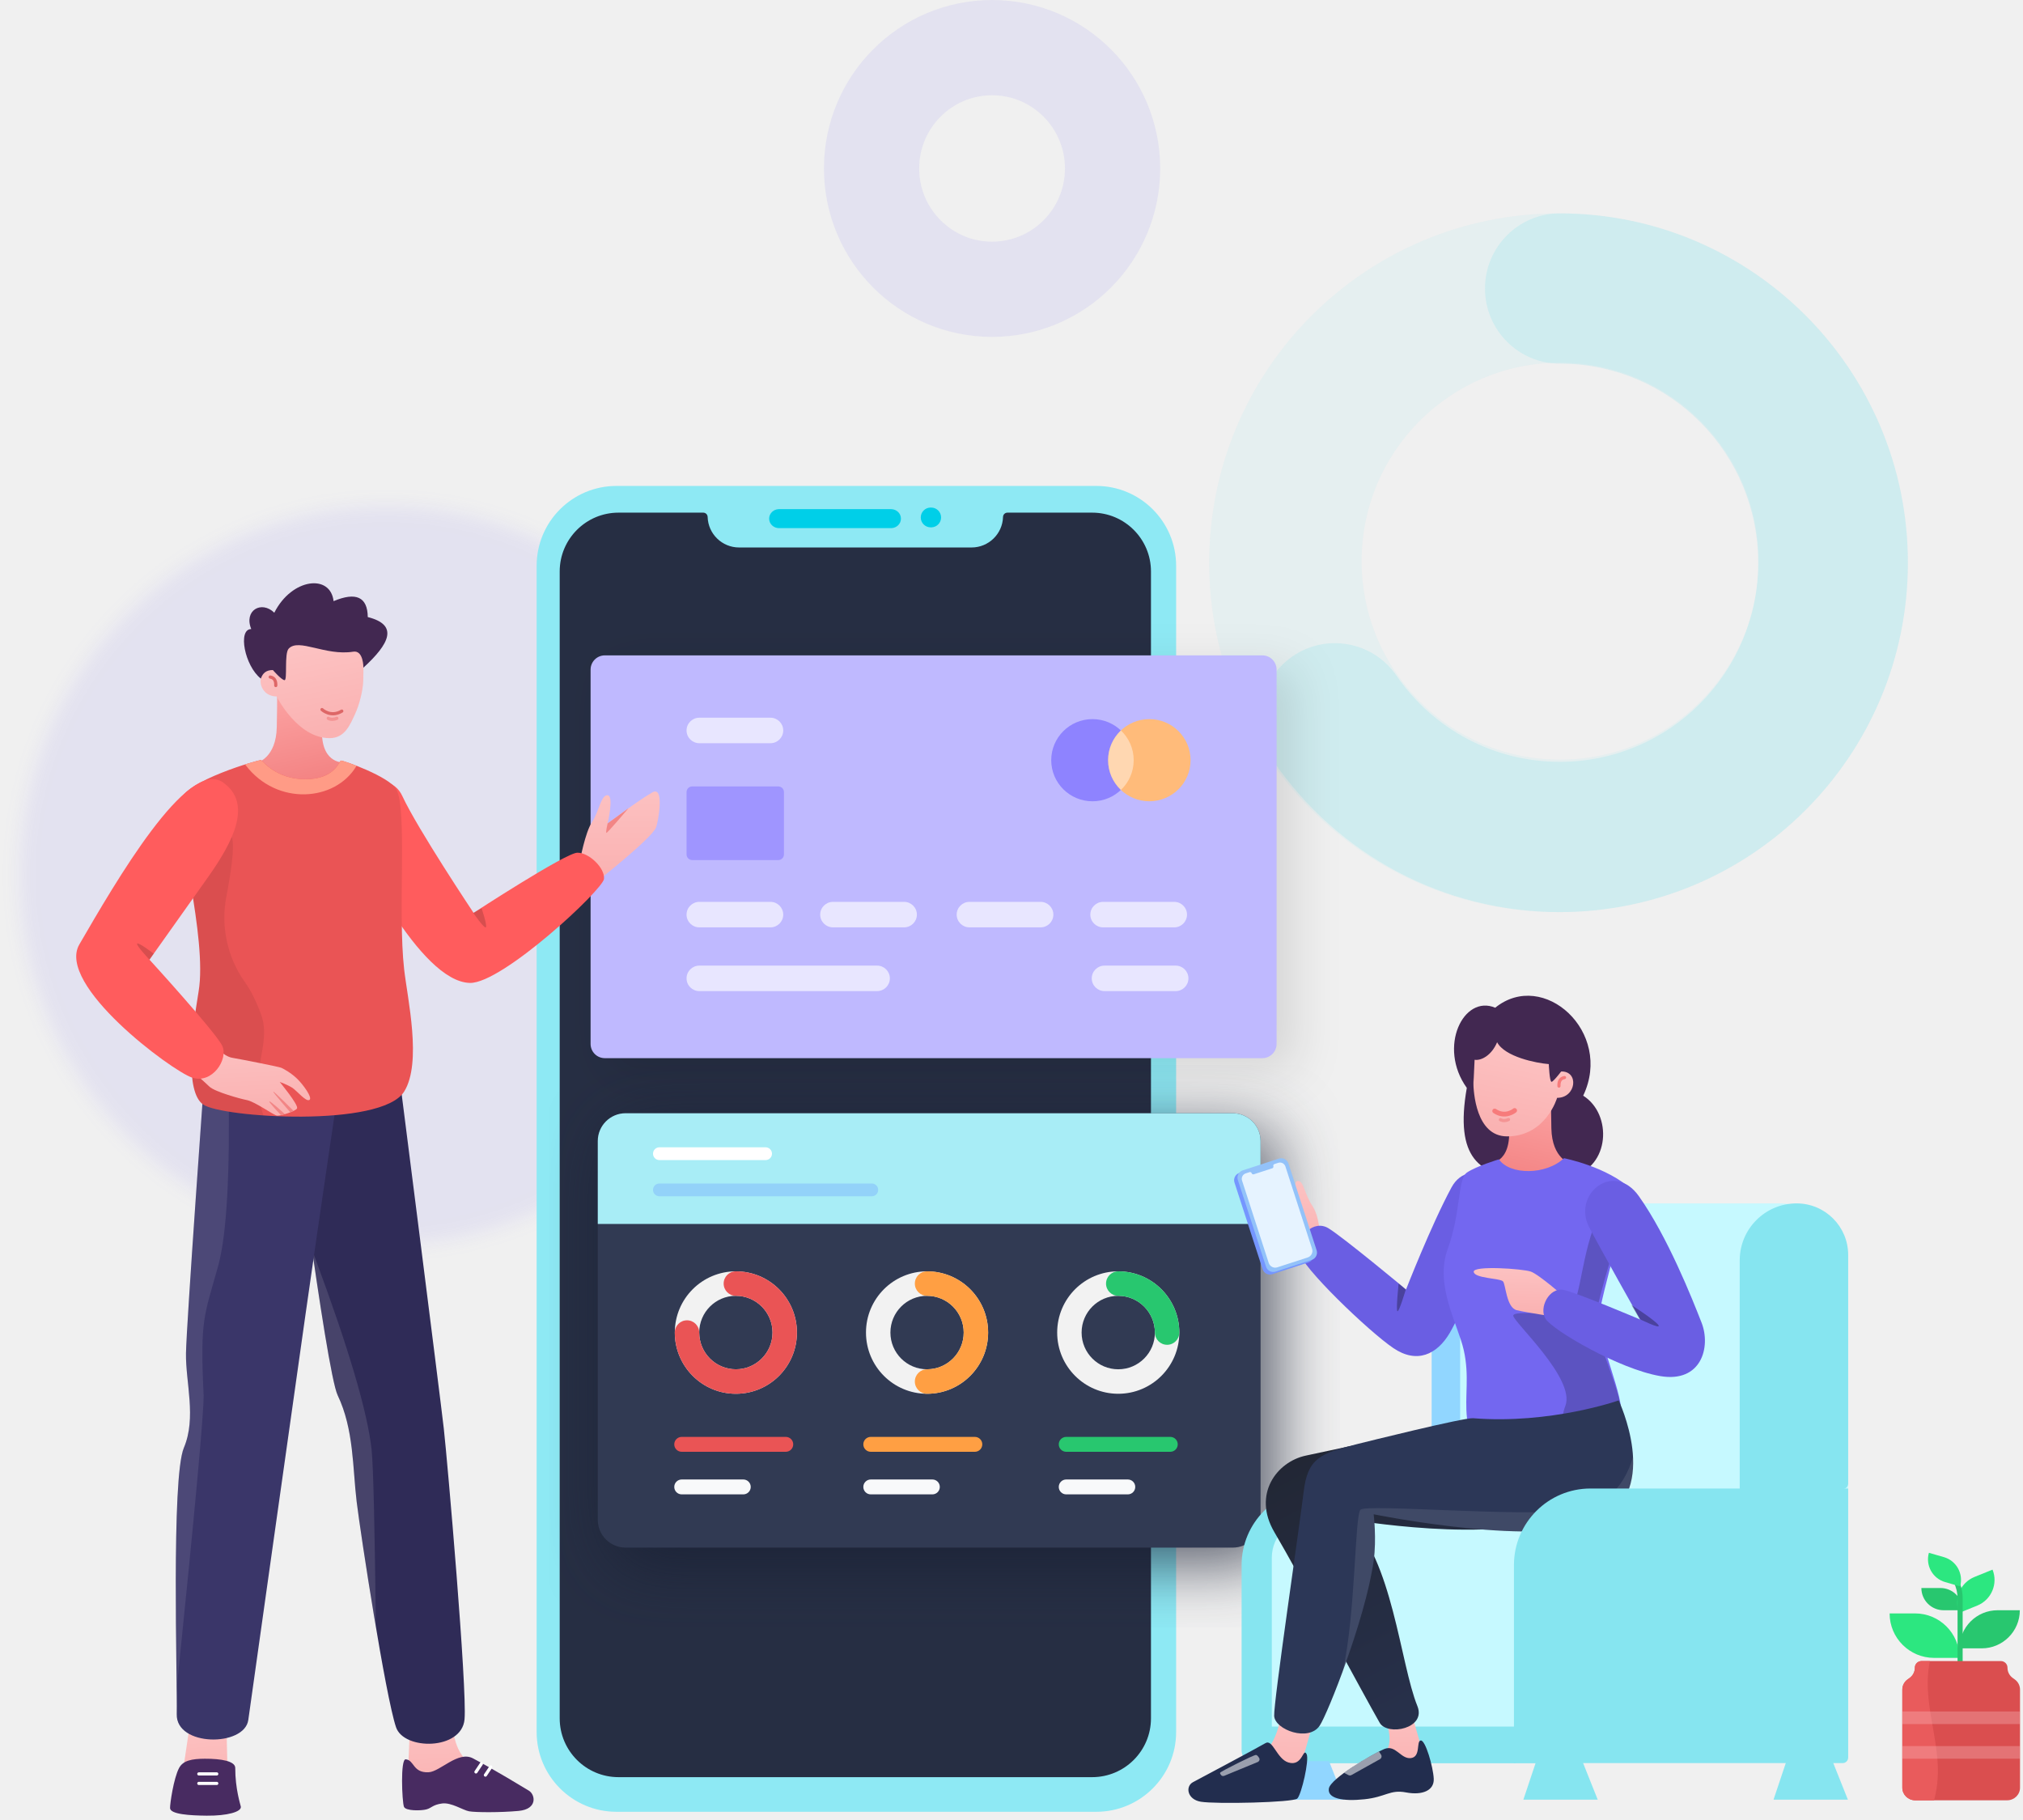
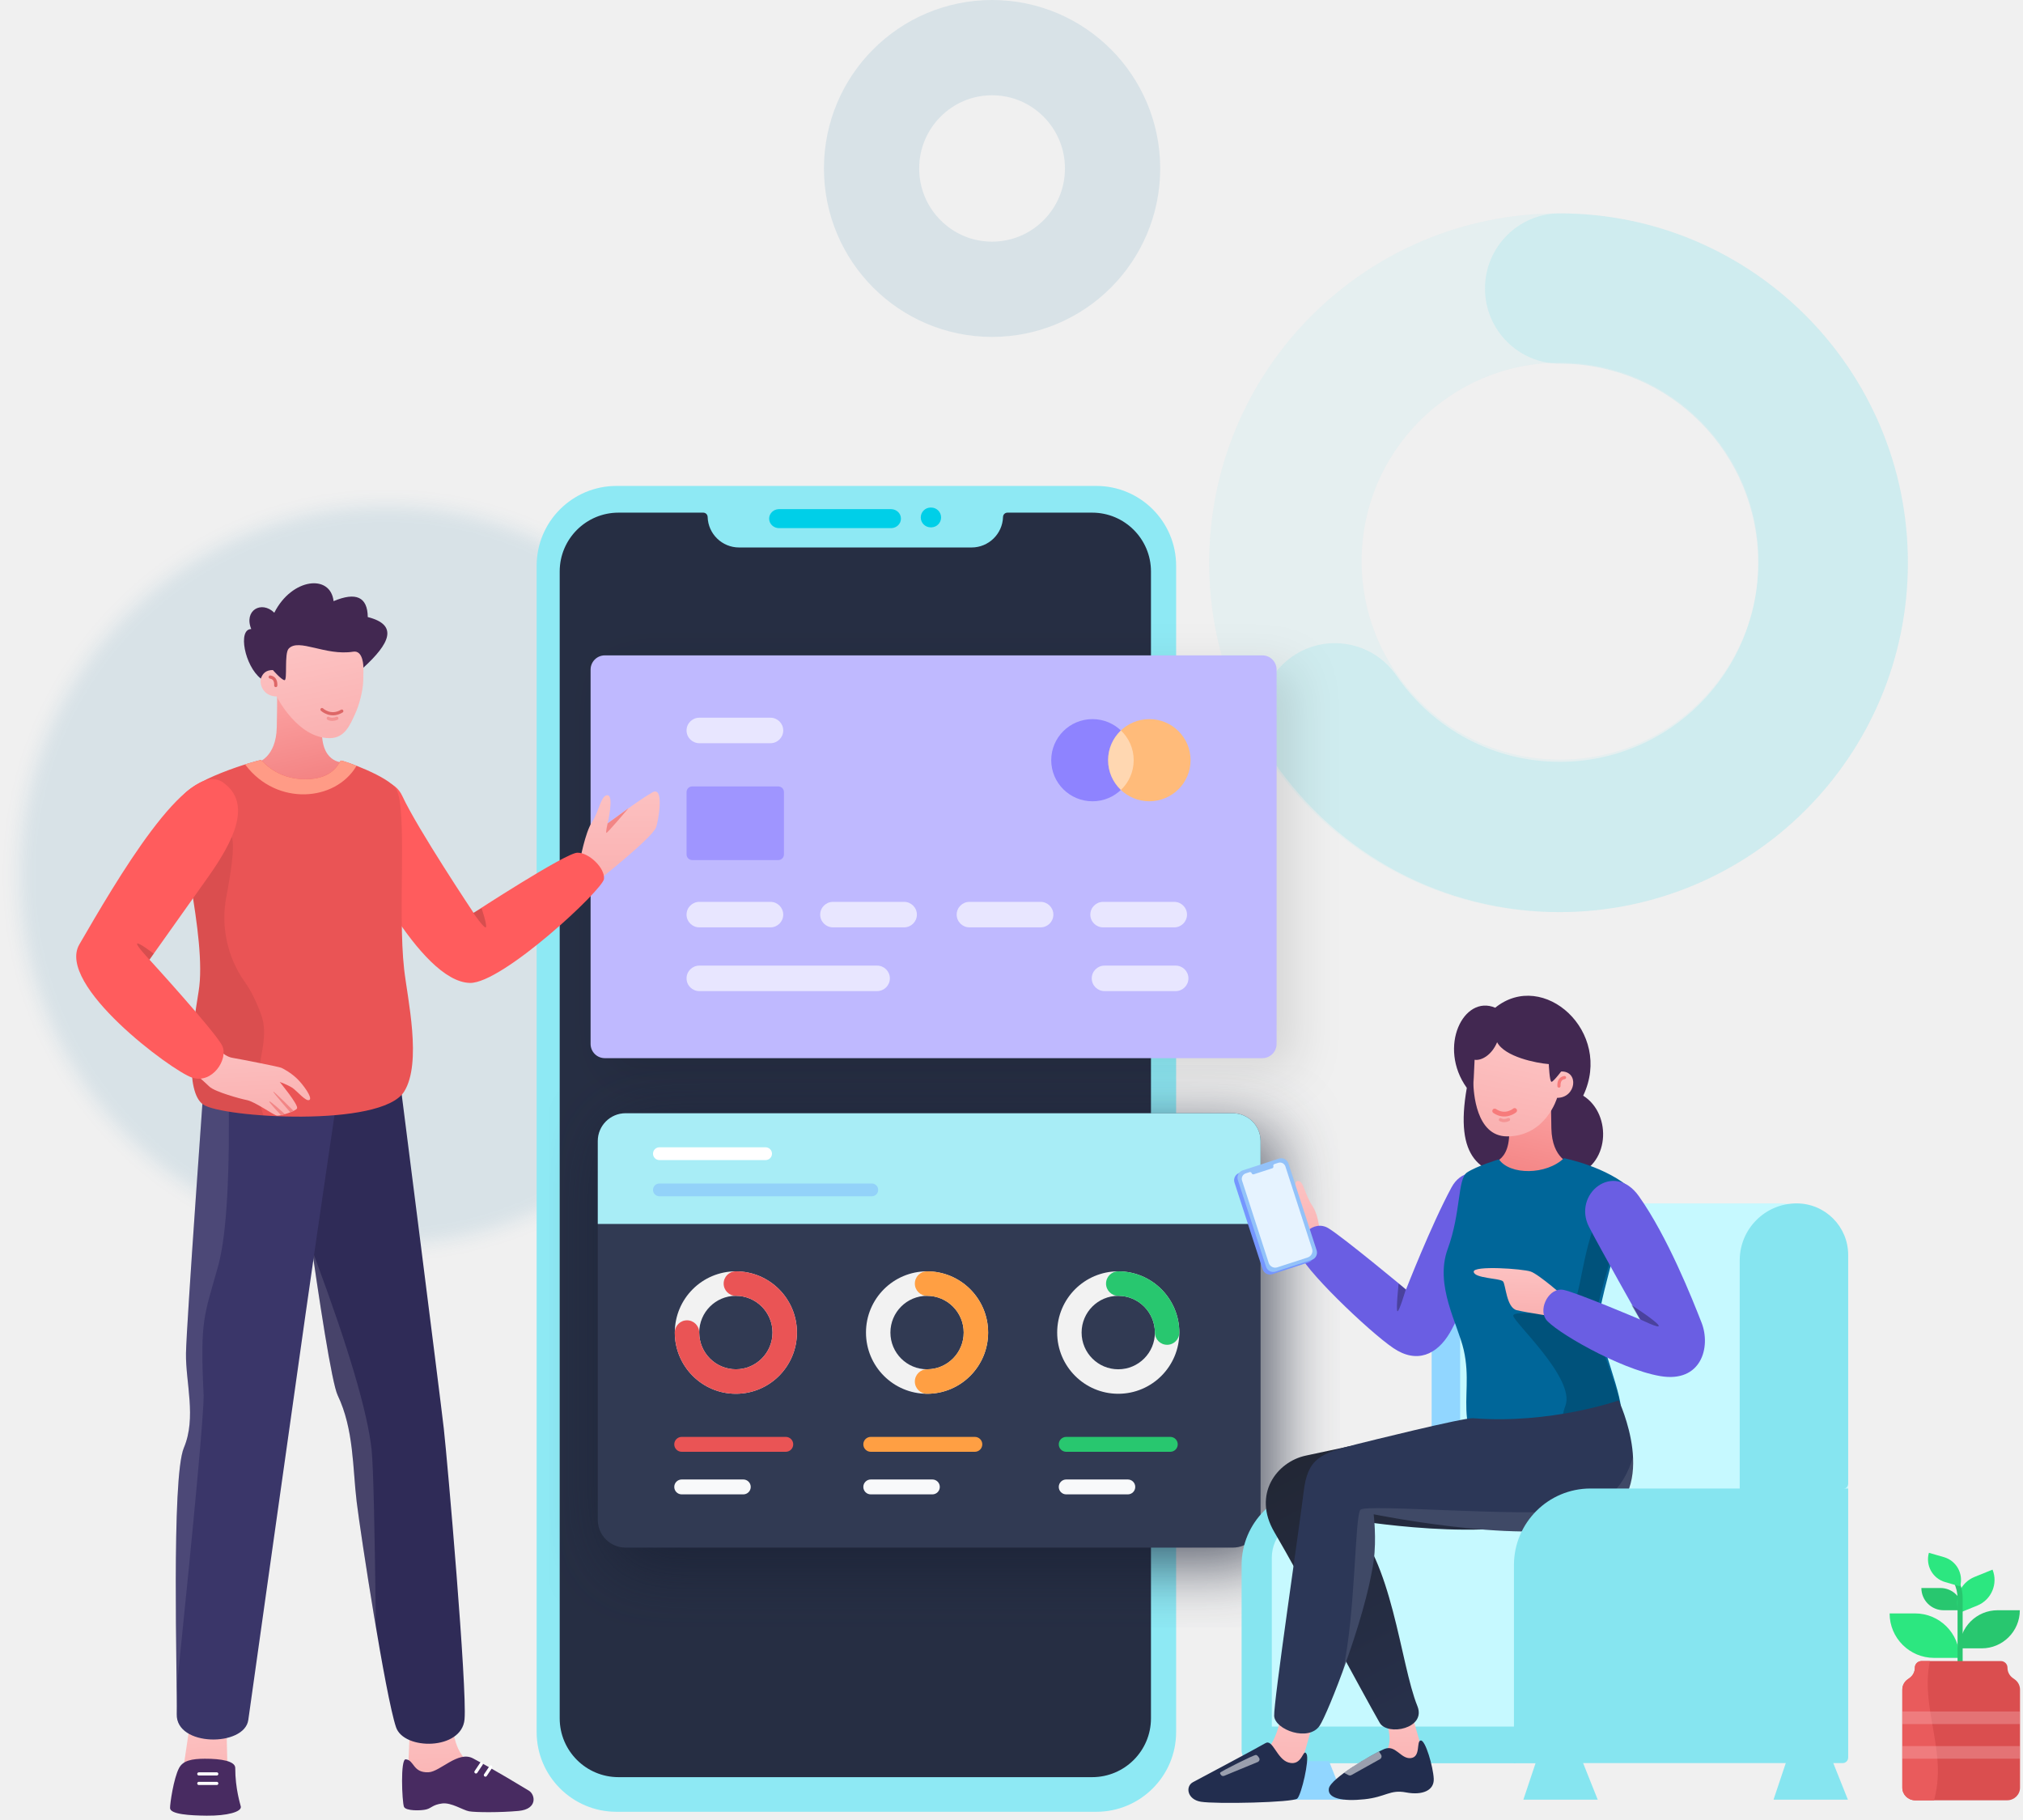
<svg xmlns="http://www.w3.org/2000/svg" width="637" height="573" viewBox="0 0 637 573" fill="none">
  <g id="Illustration">
    <g id="Shape">
      <g id="Oval" opacity="0.1" filter="url(#filter0_f)">
-         <ellipse cx="121.531" cy="275.607" rx="115.531" ry="116.393" fill="#7367F0" />
+         <ellipse cx="121.531" cy="275.607" rx="115.531" ry="116.393" fill="#006699" />
      </g>
      <path id="Oval_2" opacity="0.05" fill-rule="evenodd" clip-rule="evenodd" d="M380.75 177.185C380.75 116.434 429.999 67.185 490.75 67.185C551.501 67.185 600.75 116.434 600.75 177.185C600.75 237.937 551.501 287.185 490.75 287.185C429.999 287.185 380.75 237.937 380.75 177.185ZM553.75 176.685C553.75 142.167 525.768 114.185 491.25 114.185C456.732 114.185 428.75 142.167 428.75 176.685C428.75 211.203 456.732 239.185 491.25 239.185C525.768 239.185 553.75 211.203 553.75 176.685Z" fill="#00CFE8" />
-       <ellipse id="Oval_3" opacity="0.1" cx="312.382" cy="53.041" rx="37.944" ry="38.041" stroke="#7367F0" stroke-width="30" />
+       <ellipse id="Oval_3" opacity="0.1" cx="312.382" cy="53.041" rx="37.944" ry="38.041" stroke="#006699" stroke-width="30" />
      <path id="Path" opacity="0.1" d="M491.165 67.185C551.687 67.185 600.75 116.434 600.75 177.185C600.75 237.937 551.687 287.185 491.165 287.185C454.704 287.185 421.237 269.153 400.923 239.605C393.53 228.852 396.221 214.12 406.933 206.699C417.538 199.353 432.029 201.927 439.491 212.413L439.715 212.733C451.321 229.614 470.362 239.873 491.165 239.873C525.656 239.873 553.617 211.807 553.617 177.185C553.617 142.91 526.213 115.059 492.198 114.506L491.165 114.497C478.15 114.497 467.598 103.906 467.598 90.841C467.598 77.776 478.15 67.185 491.165 67.185Z" fill="#00CFE8" />
    </g>
    <g id="Mobile Banking App">
      <g id="Phone3">
        <path id="Rectangle" fill-rule="evenodd" clip-rule="evenodd" d="M168.975 178.137C168.975 164.254 180.229 153 194.112 153H345.201C359.084 153 370.338 164.254 370.338 178.137V545.323C370.338 559.206 359.084 570.46 345.201 570.46H194.112C180.229 570.46 168.975 559.206 168.975 545.323V178.137Z" fill="#8EE9F4" />
        <g id="Group 48">
          <path id="Rectangle_2" fill-rule="evenodd" clip-rule="evenodd" d="M176.237 179.934C176.237 169.705 184.53 161.412 194.759 161.412H221.439C222.187 161.412 222.799 162.007 222.821 162.755V162.755C222.976 168.115 227.365 172.379 232.727 172.379H305.926C311.288 172.379 315.678 168.115 315.833 162.755V162.755C315.854 162.007 316.467 161.412 317.215 161.412H343.894C354.124 161.412 362.416 169.705 362.416 179.934V541.033C362.416 551.263 354.124 559.555 343.894 559.555H194.759C184.53 559.555 176.237 551.263 176.237 541.033V179.934Z" fill="#262E43" />
          <mask id="mask0" mask-type="alpha" maskUnits="userSpaceOnUse" x="176" y="161" width="187" height="399">
            <path id="Rectangle_3" fill-rule="evenodd" clip-rule="evenodd" d="M176.237 179.934C176.237 169.705 184.53 161.412 194.759 161.412H221.439C222.187 161.412 222.799 162.007 222.821 162.755V162.755C222.976 168.115 227.365 172.379 232.727 172.379H305.926C311.288 172.379 315.678 168.115 315.833 162.755V162.755C315.854 162.007 316.467 161.412 317.215 161.412H343.894C354.124 161.412 362.416 169.705 362.416 179.934V541.033C362.416 551.263 354.124 559.555 343.894 559.555H194.759C184.53 559.555 176.237 551.263 176.237 541.033V179.934Z" fill="white" />
          </mask>
          <g mask="url(#mask0)">
            <ellipse id="Oval_4" cx="246.822" cy="403.737" rx="15.969" ry="15.951" fill="#E97EFF" fill-opacity="0.549" />
            <path id="Rectangle_4" fill-rule="evenodd" clip-rule="evenodd" d="M198.916 235.001C198.916 232.11 201.259 229.767 204.15 229.767H335.904C338.794 229.767 341.138 232.11 341.138 235.001V235.001C341.138 237.891 338.794 240.235 335.904 240.235H204.15C201.259 240.235 198.916 237.891 198.916 235.001V235.001Z" fill="#E97EFF" fill-opacity="0.549" />
          </g>
        </g>
        <path id="Path_2" d="M280.572 160.308C282.294 160.308 283.69 161.647 283.69 163.299C283.69 164.914 282.355 166.23 280.686 166.288L280.572 166.29H245.304C243.582 166.29 242.186 164.951 242.186 163.299C242.186 161.684 243.521 160.368 245.19 160.31L245.304 160.308H280.572Z" fill="#00CFE8" />
        <path id="Path_3" d="M293.21 159.81C294.933 159.81 296.329 161.205 296.329 162.925C296.329 164.608 294.994 165.979 293.325 166.039L293.21 166.041H293.047C291.324 166.041 289.928 164.646 289.928 162.925C289.928 161.243 291.263 159.872 292.932 159.812L293.047 159.81H293.21Z" fill="#00CFE8" />
      </g>
      <g id="BoardPieChart">
        <g id="Rectangle_5" filter="url(#filter1_d)">
          <path fill-rule="evenodd" clip-rule="evenodd" d="M188.229 359.27C188.229 354.434 192.15 350.513 196.986 350.513H388.175C393.011 350.513 396.931 354.434 396.931 359.27V478.524C396.931 483.361 393.011 487.281 388.175 487.281H196.986C192.15 487.281 188.229 483.361 188.229 478.524V359.27Z" fill="#313A53" />
        </g>
        <mask id="mask1" mask-type="alpha" maskUnits="userSpaceOnUse" x="188" y="350" width="209" height="138">
          <path id="Rectangle_6" fill-rule="evenodd" clip-rule="evenodd" d="M188.229 359.27C188.229 354.434 192.15 350.513 196.986 350.513H388.175C393.011 350.513 396.931 354.434 396.931 359.27V478.524C396.931 483.361 393.011 487.281 388.175 487.281H196.986C192.15 487.281 188.229 483.361 188.229 478.524V359.27Z" fill="white" />
        </mask>
        <g mask="url(#mask1)">
          <path id="Rectangle_7" fill-rule="evenodd" clip-rule="evenodd" d="M183.547 345.15H402.282V385.376H183.547L183.547 345.15Z" fill="#A8EDF6" />
          <path id="Rectangle_8" opacity="0.366" fill-rule="evenodd" clip-rule="evenodd" d="M205.621 374.649C205.621 373.538 206.522 372.638 207.632 372.638H274.515C275.626 372.638 276.526 373.538 276.526 374.649V374.649C276.526 375.76 275.626 376.66 274.515 376.66H207.632C206.522 376.66 205.621 375.76 205.621 374.649V374.649Z" fill="#6FA3FF" />
          <rect id="Rectangle_9" x="205.621" y="361.24" width="37.459" height="4.023" rx="2.011" fill="white" />
          <rect id="Rectangle_10" x="212.311" y="452.419" width="37.459" height="4.693" rx="2.346" fill="#EA5455" />
          <path id="Rectangle_11" fill-rule="evenodd" clip-rule="evenodd" d="M212.311 468.174C212.311 466.878 213.361 465.827 214.657 465.827H234.045C235.341 465.827 236.392 466.878 236.392 468.174V468.174C236.392 469.47 235.341 470.52 234.045 470.52H214.657C213.361 470.52 212.311 469.47 212.311 468.174V468.174Z" fill="#F8F9FA" />
          <rect id="Rectangle_12" x="271.844" y="452.419" width="37.459" height="4.693" rx="2.346" fill="#FF9F43" />
          <path id="Rectangle_13" fill-rule="evenodd" clip-rule="evenodd" d="M271.844 468.174C271.844 466.878 272.894 465.827 274.19 465.827H293.578C294.874 465.827 295.925 466.878 295.925 468.174V468.174C295.925 469.47 294.874 470.52 293.578 470.52H274.19C272.894 470.52 271.844 469.47 271.844 468.174V468.174Z" fill="#F8F9FA" />
          <rect id="Rectangle_14" x="333.385" y="452.419" width="37.459" height="4.693" rx="2.346" fill="#28C76F" />
          <path id="Rectangle_15" fill-rule="evenodd" clip-rule="evenodd" d="M333.385 468.174C333.385 466.878 334.435 465.827 335.731 465.827H355.119C356.415 465.827 357.466 466.878 357.466 468.174V468.174C357.466 469.47 356.415 470.52 355.119 470.52H335.731C334.435 470.52 333.385 469.47 333.385 468.174V468.174Z" fill="#F8F9FA" />
          <g id="Group 3">
            <path id="Oval_5" fill-rule="evenodd" clip-rule="evenodd" d="M352.114 438.843C362.735 438.843 371.345 430.213 371.345 419.568C371.345 408.923 362.735 400.293 352.114 400.293C341.493 400.293 332.883 408.923 332.883 419.568C332.883 430.213 341.493 438.843 352.114 438.843ZM352.114 431.133C345.741 431.133 340.575 425.955 340.575 419.568C340.575 413.181 345.741 408.003 352.114 408.003C358.487 408.003 363.653 413.181 363.653 419.568C363.653 425.955 358.487 431.133 352.114 431.133Z" fill="#F2F2F2" />
            <path id="Path_4" fill-rule="evenodd" clip-rule="evenodd" d="M371.345 419.568C371.345 408.923 362.735 400.293 352.114 400.293C349.99 400.293 348.268 402.019 348.268 404.148C348.268 406.277 349.99 408.003 352.114 408.003C358.414 408.003 363.535 413.064 363.651 419.351L363.653 419.568C363.653 421.697 365.375 423.423 367.499 423.423C369.623 423.423 371.345 421.697 371.345 419.568Z" fill="#28C76F" />
          </g>
          <g id="Group 4">
            <path id="Oval_6" fill-rule="evenodd" clip-rule="evenodd" d="M291.911 438.843C302.532 438.843 311.142 430.213 311.142 419.568C311.142 408.923 302.532 400.293 291.911 400.293C281.29 400.293 272.68 408.923 272.68 419.568C272.68 430.213 281.29 438.843 291.911 438.843ZM291.911 431.133C285.538 431.133 280.372 425.955 280.372 419.568C280.372 413.181 285.538 408.003 291.911 408.003C298.284 408.003 303.45 413.181 303.45 419.568C303.45 425.955 298.284 431.133 291.911 431.133Z" fill="#F2F2F2" />
            <path id="Path_5" d="M291.911 438.843C302.532 438.843 311.142 430.213 311.142 419.568C311.142 408.923 302.532 400.293 291.911 400.293C289.786 400.293 288.064 402.019 288.064 404.148C288.064 406.277 289.786 408.003 291.911 408.003C298.283 408.003 303.45 413.181 303.45 419.568C303.45 425.882 298.4 431.015 292.127 431.131L291.911 431.133C289.786 431.133 288.064 432.859 288.064 434.988C288.064 437.117 289.786 438.843 291.911 438.843Z" fill="#FF9F43" />
          </g>
          <g id="Group 6">
            <path id="Oval_7" fill-rule="evenodd" clip-rule="evenodd" d="M231.709 438.843C242.33 438.843 250.94 430.213 250.94 419.568C250.94 408.923 242.33 400.293 231.709 400.293C221.088 400.293 212.478 408.923 212.478 419.568C212.478 430.213 221.088 438.843 231.709 438.843ZM231.709 431.133C225.336 431.133 220.17 425.955 220.17 419.568C220.17 413.181 225.336 408.003 231.709 408.003C238.082 408.003 243.248 413.181 243.248 419.568C243.248 425.955 238.082 431.133 231.709 431.133Z" fill="#F2F2F2" />
            <path id="Path_6" fill-rule="evenodd" clip-rule="evenodd" d="M212.478 419.568C212.478 430.213 221.088 438.843 231.709 438.843C242.33 438.843 250.94 430.213 250.94 419.568C250.94 408.923 242.33 400.293 231.709 400.293C229.585 400.293 227.863 402.019 227.863 404.148C227.863 406.277 229.585 408.003 231.709 408.003C238.082 408.003 243.248 413.181 243.248 419.568C243.248 425.955 238.082 431.133 231.709 431.133C225.336 431.133 220.17 425.955 220.17 419.568C220.17 417.439 218.448 415.713 216.324 415.713C214.2 415.713 212.478 417.439 212.478 419.568Z" fill="#EA5455" />
          </g>
        </g>
      </g>
      <g id="VisaCard2">
        <g id="Rectangle_16" filter="url(#filter2_d)">
          <path fill-rule="evenodd" clip-rule="evenodd" d="M190.441 206.351H397.491C399.964 206.351 401.968 208.361 401.968 210.841V328.683C401.968 331.163 399.964 333.172 397.491 333.172H190.441C187.968 333.172 185.964 331.163 185.964 328.683V210.841C185.964 208.361 187.968 206.351 190.441 206.351Z" fill="#BFB9FF" />
        </g>
        <g id="Group 46">
          <g id="Group 45">
            <g id="Group 43">
              <ellipse id="Oval_8" cx="343.993" cy="239.357" rx="12.983" ry="12.935" fill="#8E83FF" />
              <ellipse id="Oval Copy 10" cx="361.901" cy="239.357" rx="12.983" ry="12.935" fill="#FFBB7A" />
              <path id="Path_7" fill-rule="evenodd" clip-rule="evenodd" d="M352.83 230.104L352.949 229.992C355.43 232.348 356.976 235.673 356.976 239.357C356.976 243.042 355.43 246.367 352.949 248.723C350.465 246.368 348.918 243.042 348.918 239.357C348.918 235.731 350.416 232.452 352.83 230.104L352.949 229.992L352.83 230.104Z" fill="white" fill-opacity="0.416" />
            </g>
            <path id="Rectangle_17" fill-rule="evenodd" clip-rule="evenodd" d="M217.972 247.609H245.057C246.046 247.609 246.848 248.408 246.848 249.393V269.019C246.848 270.004 246.046 270.803 245.057 270.803H217.972C216.983 270.803 216.182 270.004 216.182 269.019V249.393C216.182 248.408 216.983 247.609 217.972 247.609Z" fill="#9F95FF" />
          </g>
          <g id="Group 44">
            <path id="Rectangle_18" fill-rule="evenodd" clip-rule="evenodd" d="M220.211 283.96H242.595C244.82 283.96 246.624 285.758 246.624 287.975C246.624 290.192 244.82 291.989 242.595 291.989H220.211C217.986 291.989 216.182 290.192 216.182 287.975C216.182 285.758 217.986 283.96 220.211 283.96Z" fill="white" fill-opacity="0.647" />
            <path id="Rectangle_19" fill-rule="evenodd" clip-rule="evenodd" d="M220.211 304.032H276.17C278.396 304.032 280.199 305.829 280.199 308.046C280.199 310.263 278.396 312.06 276.17 312.06H220.211C217.986 312.06 216.182 310.263 216.182 308.046C216.182 305.829 217.986 304.032 220.211 304.032Z" fill="white" fill-opacity="0.647" />
            <path id="Rectangle_20" fill-rule="evenodd" clip-rule="evenodd" d="M347.799 304.032H370.182C372.408 304.032 374.212 305.829 374.212 308.046C374.212 310.263 372.408 312.06 370.182 312.06H347.799C345.573 312.06 343.77 310.263 343.77 308.046C343.77 305.829 345.573 304.032 347.799 304.032Z" fill="white" fill-opacity="0.647" />
            <path id="Rectangle_21" fill-rule="evenodd" clip-rule="evenodd" d="M220.211 225.977H242.595C244.82 225.977 246.624 227.774 246.624 229.991C246.624 232.208 244.82 234.005 242.595 234.005H220.211C217.986 234.005 216.182 232.208 216.182 229.991C216.182 227.774 217.986 225.977 220.211 225.977Z" fill="white" fill-opacity="0.647" />
            <path id="Rectangle Copy 38" fill-rule="evenodd" clip-rule="evenodd" d="M262.293 283.96H284.677C286.902 283.96 288.706 285.758 288.706 287.975C288.706 290.192 286.902 291.989 284.677 291.989H262.293C260.068 291.989 258.264 290.192 258.264 287.975C258.264 285.758 260.068 283.96 262.293 283.96Z" fill="white" fill-opacity="0.647" />
            <path id="Rectangle Copy 39" fill-rule="evenodd" clip-rule="evenodd" d="M305.269 283.96H327.653C329.878 283.96 331.682 285.758 331.682 287.975C331.682 290.192 329.878 291.989 327.653 291.989H305.269C303.044 291.989 301.24 290.192 301.24 287.975C301.24 285.758 303.044 283.96 305.269 283.96Z" fill="white" fill-opacity="0.647" />
            <path id="Rectangle Copy 40" fill-rule="evenodd" clip-rule="evenodd" d="M347.351 283.96H369.735C371.96 283.96 373.764 285.758 373.764 287.975C373.764 290.192 371.96 291.989 369.735 291.989H347.351C345.126 291.989 343.322 290.192 343.322 287.975C343.322 285.758 345.126 283.96 347.351 283.96Z" fill="white" fill-opacity="0.647" />
          </g>
        </g>
      </g>
      <g id="Men1.1">
        <g id="LLeg">
          <path id="Path_8" fill-rule="evenodd" clip-rule="evenodd" d="M142.482 542C142.482 542 142.328 551.857 148.381 555.358C154.434 558.86 163.812 565.365 163.812 565.365L128.137 566.574L129.154 541.911L142.482 542Z" fill="url(#paint0_linear)" />
          <path id="Path_9" fill-rule="evenodd" clip-rule="evenodd" d="M127.761 553.936C130.519 554.22 129.916 558.21 134.922 558.016C138.569 557.874 144.257 551.148 148.936 553.639C156.078 557.442 164.453 562.57 166.506 563.791C168.56 565.013 169.371 569.618 163.303 570.184C157.501 570.724 149.668 570.664 147.707 570.306C145.744 569.949 142.105 567.446 139.177 567.846C136.249 568.247 135.915 569.256 134.279 569.703C132.643 570.15 127.704 570.247 127.192 568.868C126.603 567.286 126.014 553.756 127.761 553.936Z" fill="#482B61" />
          <path id="Path_10" fill-rule="evenodd" clip-rule="evenodd" d="M124.996 332.889C124.996 332.889 138.605 439.705 139.743 449.806C140.88 459.908 147.128 531.771 146.273 541.357C145.402 551.118 127.14 551.171 124.69 543.806C121.337 533.725 113.585 483.341 112.303 472.819C111.021 462.298 111.471 450.083 106.319 439.309C102.63 431.596 90.423 335.628 90.423 335.628L124.996 332.889Z" fill="#2F2B57" />
          <path id="Path_11" opacity="0.591" fill-rule="evenodd" clip-rule="evenodd" d="M116.998 456.324L117.046 456.805C117.566 462.384 118.001 480.866 118.352 512.249L117.569 507.562C115.113 492.698 112.931 477.974 112.303 472.819C111.048 462.517 111.453 450.591 106.634 439.985L106.319 439.309C104.695 435.915 101.422 415.426 98.266 393.547L99.257 396.201C109.796 424.543 115.709 444.584 116.998 456.324Z" fill="white" fill-opacity="0.192" />
          <path id="Path 10" d="M151.575 555.354L149.868 557.907" stroke="white" stroke-linecap="round" />
          <path id="Path 10_2" d="M154.554 556.352L152.848 558.906" stroke="white" stroke-linecap="round" />
        </g>
        <g id="RLeg">
          <path id="Path_12" fill-rule="evenodd" clip-rule="evenodd" d="M59.586 544.261L56.394 565.817L71.825 565.739L71.32 543.86L59.586 544.261Z" fill="url(#paint1_linear)" />
          <path id="Path_13" fill-rule="evenodd" clip-rule="evenodd" d="M53.55 569.305C53.499 568.047 54.67 559.89 56.394 556.66C57.644 554.318 60.417 553.769 64.474 553.752C69.707 553.732 74.081 554.523 74.075 556.66C74.056 563.199 75.714 568.228 75.826 568.802C76.153 570.488 71.472 571.747 65.08 571.682C59.847 571.631 53.631 571.266 53.55 569.305Z" fill="#482B61" />
          <path id="Path_14" fill-rule="evenodd" clip-rule="evenodd" d="M107.504 336.396C107.504 336.396 100.429 384.069 96.146 414.233C91.937 443.873 79.474 532.285 78.186 541.54C77.004 550.036 55.422 550.036 55.649 539.747C55.876 529.457 53.878 465.335 57.897 455.841C61.915 446.348 58.417 435.299 58.563 426.076C58.709 416.853 64.489 337.012 64.489 337.012L107.504 336.396Z" fill="#3A3669" />
          <path id="Path_15" opacity="0.462" fill-rule="evenodd" clip-rule="evenodd" d="M68.797 398.217L68.459 399.444C64.362 414.163 62.949 415.49 64.11 438.967L64.121 439.444C64.162 445.351 61.353 475.917 55.694 531.142L55.669 527.709C55.47 505.18 54.64 464.445 57.794 456.097L57.897 455.841C61.915 446.348 58.417 435.299 58.563 426.076C58.709 416.853 64.489 337.013 64.489 337.013L71.871 336.906L71.946 340.563C72.477 369.125 71.427 388.343 68.797 398.217V398.217Z" fill="white" fill-opacity="0.192" />
          <path id="Path 9" d="M62.605 558.534H68.253" stroke="white" stroke-linecap="round" />
          <path id="Path 9_2" d="M62.605 561.529H68.253" stroke="white" stroke-linecap="round" />
        </g>
        <g id="Head">
          <path id="Path_16" fill-rule="evenodd" clip-rule="evenodd" d="M81.035 240.078C81.035 240.078 86.946 238.683 87.151 228.949C87.356 219.214 87.212 215.891 87.212 215.891L101.226 215.655C101.226 215.655 101.368 226.504 101.37 230.428C101.375 240.968 108.682 240.078 108.682 240.078C108.682 240.078 107.163 248.624 95.365 249.291C86.154 249.812 81.035 240.078 81.035 240.078Z" fill="url(#paint2_linear)" />
          <g id="Head1">
            <path id="Path_17" fill-rule="evenodd" clip-rule="evenodd" d="M85.926 210.97C80.118 210.745 81.065 219.291 87.099 219.279C87.099 219.279 93.583 232.383 103.764 232.417C108.668 232.434 110.269 228.043 111.739 224.962C113.209 221.88 114.288 217.27 114.378 214.447C114.474 211.437 114.486 201.55 114.486 201.55L85.7 201.537L85.926 210.97Z" fill="url(#paint3_linear)" />
            <path id="Path_18" d="M103.356 226.173C104.227 226.654 105.263 226.535 106.065 226.173" stroke="#F49494" stroke-linecap="round" />
            <path id="Path 8" d="M86.832 215.849C86.892 214.478 86.476 213.39 85.085 213.171" stroke="#DE6767" stroke-linecap="round" />
            <path id="Path_19" fill-rule="evenodd" clip-rule="evenodd" d="M85.926 210.971C85.926 210.971 88.597 214.069 89.585 214.154C90.573 214.24 89.447 205.769 90.902 204.226C94.098 200.835 102.45 206.597 111.233 205.189C114.486 204.668 114.428 210.228 114.428 210.228C122.638 202.703 125.615 196.767 115.804 194.289C115.726 187.92 112.081 186.322 105.032 189.276C104.09 180.673 91.912 181.971 86.369 192.916C82.356 188.992 76.717 192.16 79.11 198.064C74.79 198.064 77.041 209.672 82.133 213.66C82.74 211.918 83.85 210.971 85.926 210.971Z" fill="#422851" />
            <path id="Path_20" d="M101.387 223.414C101.387 223.414 104.152 226.029 107.624 223.899" stroke="#DE6767" stroke-linecap="round" />
          </g>
        </g>
        <g id="LArm">
          <g id="Group 3_2">
            <path id="Path_21" fill-rule="evenodd" clip-rule="evenodd" d="M182.553 271.335C182.553 271.335 184.215 262.095 186.414 258.858C188.613 255.619 189.254 250.179 191.329 250.379C193.404 250.58 191.326 259.265 191.326 259.265C191.326 259.265 201.002 252.005 205.392 249.504C209.397 247.223 207.2 259.026 206.574 260.531C205.083 264.112 187.833 277.63 187.833 277.63C187.833 277.63 182.93 272.157 182.553 271.335Z" fill="url(#paint4_linear)" />
            <path id="Path_22" fill-rule="evenodd" clip-rule="evenodd" d="M191.326 259.264C191.326 259.264 190.612 262.235 190.968 262.235C191.325 262.235 197.892 254.487 197.892 254.487L191.326 259.264Z" fill="#F28585" />
          </g>
          <path id="Path_23" fill-rule="evenodd" clip-rule="evenodd" d="M126.694 250.655C131.425 260.915 149.121 287.426 149.121 287.426C149.121 287.426 178.119 268.52 181.809 268.481C185.499 268.442 190.509 273.338 190.194 276.717C189.879 280.096 158.129 309.732 147.946 309.483C132.113 309.095 112.258 267.922 110.219 262.419C104.759 247.678 122.079 240.647 126.694 250.655Z" fill="#FF5C5D" />
          <path id="Path 5" fill-rule="evenodd" clip-rule="evenodd" d="M149.016 287.407C149.016 287.407 152.364 292.312 152.964 291.99C153.564 291.668 151.648 285.994 151.648 285.994L149.016 287.407Z" fill="black" fill-opacity="0.16" />
        </g>
        <g id="Body">
          <path id="Path_24" fill-rule="evenodd" clip-rule="evenodd" d="M56.657 252.296C55.171 259.42 65.346 295.325 62.546 312.122C60.332 325.406 58.219 343.698 63.957 347.759C69.799 351.894 120.087 355.177 127.255 343.698C132.941 334.591 128.286 314.396 127.255 305.183C125.198 286.804 128.304 255.042 124.814 248.546C122.65 244.516 107.892 239.319 107.338 239.48C106.783 239.641 105.48 245.351 96.149 245.351C86.817 245.351 82.696 239.48 82.195 239.319C81.694 239.158 58.001 245.852 56.657 252.296Z" fill="#EA5455" />
          <path id="Path_25" fill-rule="evenodd" clip-rule="evenodd" d="M82.172 239.316L82.195 239.319C82.697 239.48 86.817 245.351 96.149 245.351C105.481 245.351 106.784 239.641 107.338 239.48C107.538 239.422 109.589 240.062 112.229 241.093L112.217 241.214C105.547 252.415 87.205 253.795 77.4 240.981L77.178 240.685L78.272 240.345C80.274 239.737 81.707 239.371 82.097 239.322L82.172 239.316Z" fill="#FF9B86" />
          <path id="Path_26" fill-rule="evenodd" clip-rule="evenodd" d="M56.688 257.245L57.511 257.359C66.233 258.607 71.348 260.58 72.857 263.28C73.847 265.052 73.387 271.044 71.476 281.257L71.273 282.329C69.501 291.586 71.528 301.163 76.877 308.888L77.178 309.316C78.987 311.847 80.654 315.179 82.181 319.314C85.722 328.903 78.19 336.983 82.96 351.25L81.986 351.178C73.12 350.499 65.949 349.169 63.957 347.759C58.219 343.698 60.333 325.406 62.546 312.122C64.928 297.83 57.917 269.704 56.688 257.245Z" fill="black" fill-opacity="0.067" />
        </g>
        <g id="Rarm">
          <g id="Group 2">
            <path id="Path_27" fill-rule="evenodd" clip-rule="evenodd" d="M66.881 328.606C66.881 328.606 70.229 332.556 73.086 333.047C75.943 333.538 87.901 335.877 88.631 336.224C89.321 336.551 91.68 337.793 93.697 339.786C95.445 341.512 98.469 345.606 97.455 346.31C96.371 347.063 93.445 343.371 91.977 342.459C90.438 341.501 88.072 340.654 88.072 340.654C88.072 340.654 93.924 347.713 93.552 348.946C93.281 349.847 88.305 351.384 87.24 351.268C86.176 351.153 80.313 346.86 77.678 346.361C75.85 346.015 67.666 343.798 65.94 342.133C64.215 340.468 60.333 337.089 60.333 337.089L66.881 328.606Z" fill="url(#paint5_linear)" />
            <path id="Path_28" fill-rule="evenodd" clip-rule="evenodd" d="M92.424 349.765C92.424 349.765 86.3 343.594 86.044 343.7C85.789 343.805 91.38 350.194 91.38 350.194L92.424 349.765Z" fill="#F28585" />
            <path id="Path_29" fill-rule="evenodd" clip-rule="evenodd" d="M89.694 350.778C89.694 350.778 85.107 346.575 84.807 346.778C84.507 346.98 88.481 351.121 88.481 351.121L89.694 350.778Z" fill="#F28585" />
          </g>
          <path id="Path_30" fill-rule="evenodd" clip-rule="evenodd" d="M70.209 246.345C79.665 252.998 73.347 265.092 65.503 276.186C58.175 286.549 47.068 302.158 47.068 302.158C47.068 302.158 67.953 325.034 69.97 329.266C71.987 333.499 66.836 341.448 60.431 339.277C54.026 337.106 17.578 310.107 24.99 297.348C36.311 277.859 59.04 238.486 70.209 246.345Z" fill="#FF5C5D" />
          <path id="Path 6" fill-rule="evenodd" clip-rule="evenodd" d="M47.068 302.158C47.068 302.158 42.782 297.624 43.183 297.099C43.583 296.575 48.413 300.281 48.413 300.281L47.068 302.158Z" fill="black" fill-opacity="0.16" />
        </g>
      </g>
      <g id="Group 7">
        <path id="Rectangle_22" fill-rule="evenodd" clip-rule="evenodd" d="M390.956 492.784C390.956 479.468 401.751 468.672 415.067 468.672L496.198 468.672V551.132C496.198 553.341 494.407 555.132 492.198 555.132H394.956C392.747 555.132 390.956 553.341 390.956 551.132L390.956 492.784Z" fill="#86E5F0" />
        <path id="Rectangle_23" fill-rule="evenodd" clip-rule="evenodd" d="M400.465 538.065L477.244 538.065V555.132H400.465V538.065Z" fill="#86E5F0" />
        <path id="Path_31" fill-rule="evenodd" clip-rule="evenodd" d="M498.245 554.514L503.088 566.644H479.675L483.732 554.514H498.245Z" fill="#86E5F0" />
        <path id="Path_32" fill-rule="evenodd" clip-rule="evenodd" d="M418.474 554.514L423.318 566.644H399.904L403.962 554.514H418.474Z" fill="#91D6FF" />
        <path id="Path_33" fill-rule="evenodd" clip-rule="evenodd" d="M577.018 554.514L581.862 566.644H558.448L562.506 554.514H577.018Z" fill="#86E5F0" />
        <path id="Rectangle_24" fill-rule="evenodd" clip-rule="evenodd" d="M450.796 403.492C450.796 390.38 461.275 379.671 474.384 379.387L496.796 378.901V476.828H450.796L450.796 403.492Z" fill="#91D6FF" />
        <path id="Rectangle_25" fill-rule="evenodd" clip-rule="evenodd" d="M459.77 403.012C459.77 389.696 470.565 378.901 483.881 378.901H560.112C572.174 378.901 581.952 388.679 581.952 400.741V477.076C581.952 478.041 581.169 478.824 580.205 478.824H459.77L459.77 403.012Z" fill="#C6F9FF" />
        <path id="Rectangle_26" fill-rule="evenodd" clip-rule="evenodd" d="M547.805 396.818C547.805 386.923 555.827 378.901 565.722 378.901V378.901C574.685 378.901 581.952 386.167 581.952 395.13V467.1C581.952 468.065 581.169 468.847 580.205 468.847H547.805V396.818Z" fill="#86E5F0" />
        <path id="Rectangle_27" fill-rule="evenodd" clip-rule="evenodd" d="M400.465 490.474C400.465 483.515 406.106 477.874 413.065 477.874H491.345V543.628H400.465V490.474Z" fill="#C6F9FF" />
        <g id="Wom1.4">
          <g id="Head_2">
            <path id="Path_34" fill-rule="evenodd" clip-rule="evenodd" d="M494.783 370.394C506.982 367.552 507.785 350.8 498.511 344.989C508.075 324.929 485.958 305.012 470.808 317.295C460.876 313.041 452.622 329.64 461.864 342.532C457.989 364.667 465.875 370.388 480.092 370.632L494.783 370.394Z" fill="#422851" />
            <path id="Path_35" fill-rule="evenodd" clip-rule="evenodd" d="M494.632 366.393C494.632 366.393 488.698 365 488.492 355.271C488.286 345.543 488.431 342.223 488.431 342.223L475.36 341.987C475.36 341.987 475.218 352.828 475.216 356.75C475.21 367.283 467.875 366.393 467.875 366.393C467.875 366.393 469.4 374.934 481.244 375.6C490.491 376.121 494.632 366.393 494.632 366.393Z" fill="url(#paint6_linear)" />
            <path id="Path_36" fill-rule="evenodd" clip-rule="evenodd" d="M491.477 337.365C497.308 337.139 496.357 345.679 490.3 345.668C490.3 345.668 486.782 357.8 474.568 357.8C464.648 357.8 464.003 343.66 463.913 340.839C463.816 337.831 463.804 327.95 463.804 327.95L491.704 327.938L491.477 337.365Z" fill="url(#paint7_linear)" />
            <path id="Path_37" d="M476.923 349.65C476.923 349.65 474.014 352.114 470.644 349.806" stroke="#F77B7B" stroke-width="1.5" stroke-linecap="round" />
            <path id="Path_38" d="M475.003 352.504C474.098 352.922 473.226 352.952 472.448 352.536" stroke="#F49494" stroke-linecap="round" />
            <path id="Path 8_2" d="M490.884 341.958C490.824 340.588 491.241 339.5 492.638 339.281" stroke="#F77B7B" stroke-linecap="round" />
            <path id="Path_39" fill-rule="evenodd" clip-rule="evenodd" d="M492.4 336.309C492.4 336.309 489.204 340.6 488.557 340.623C487.909 340.646 487.683 335.043 487.683 335.043C483.762 334.743 473.841 332.766 471.408 328.161C469.708 332.224 466.456 334.029 464.32 333.683L463.915 342.315L462.918 324.96H493.182L492.4 336.309Z" fill="#422851" />
          </g>
          <g id="LLeg_2">
            <path id="Path_40" fill-rule="evenodd" clip-rule="evenodd" d="M434.913 537.945C434.913 537.945 440.143 548.516 435.855 551.847C431.561 555.179 420.217 561.422 420.217 561.422L450.271 559.532L443.59 536.478L434.913 537.945Z" fill="url(#paint8_linear)" />
            <path id="Path_41" fill-rule="evenodd" clip-rule="evenodd" d="M447.364 548.005C445.881 548.178 447.465 553.174 444.254 553.554C441.049 553.934 439.491 549.201 435.854 550.701C432.217 552.202 418.954 559.96 418.431 563.132C417.903 566.303 422.844 567.236 429.622 566.52C436.399 565.804 437.648 563.391 442.736 564.363C447.817 565.334 451.623 563.786 451.456 560.071C451.288 556.357 448.847 547.832 447.364 548.005Z" fill="#222D4E" />
            <path id="Path 14" fill-rule="evenodd" clip-rule="evenodd" d="M434.195 551.471L434.855 552.461C435.179 552.947 435.02 553.605 434.51 553.889L425.545 558.895C425.254 559.057 424.902 559.064 424.605 558.913L423.213 558.207C425.399 556.623 427.186 555.433 429.161 554.264C430.678 553.367 432.357 552.442 434.195 551.471Z" fill="white" fill-opacity="0.541" />
            <path id="Path_42" fill-rule="evenodd" clip-rule="evenodd" d="M480.186 444.779C471.087 445.185 420.447 456.392 411.247 458.296C402.047 460.2 394.268 470.502 401.284 482.431C409.164 495.822 429.495 533.853 434.431 542.427C436.875 546.67 449.2 544.291 446.305 537.169C440.908 523.892 438.401 490.539 424.641 478.378C424.641 478.378 470.917 486.436 490.907 477.206C505.435 470.496 502.148 443.796 480.186 444.779Z" fill="url(#paint9_linear)" />
          </g>
          <g id="LArm_2">
            <path id="Path_43" fill-rule="evenodd" clip-rule="evenodd" d="M415.718 390.947C415.718 390.947 415.821 383.54 413.231 379.669C410.642 375.798 410.539 371.686 408.579 371.82C406.619 371.955 408.56 381.512 408.56 381.512C408.56 381.512 406.073 380.562 404.287 379.36C402.5 378.157 397.083 372.23 395.817 373.28C393.671 375.07 397.128 385.165 399.011 387.183C400.9 389.202 411.22 395.841 411.22 395.841L415.718 390.947Z" fill="url(#paint10_linear)" />
            <path id="Path_44" fill-rule="evenodd" clip-rule="evenodd" d="M471.632 386.508C467.399 396.33 459.65 414.374 456.455 419.757C452.451 426.498 446.137 429.468 438.745 424.467C430.978 419.211 409.591 398.711 408.964 394.068C408.342 389.424 413.577 383.853 418.314 386.737C423.05 389.622 442.732 406.01 442.732 406.01C442.732 406.01 450.675 385.637 457.064 373.836C462.598 363.626 478.074 371.577 471.632 386.508Z" fill="#6A5EE3" />
            <path id="Path_45" fill-rule="evenodd" clip-rule="evenodd" d="M442.649 406.02C442.649 406.02 440.516 413.26 440.017 412.841C439.519 412.422 440.398 404.128 440.398 404.128L442.649 406.02Z" fill="black" fill-opacity="0.303" />
          </g>
          <g id="PhoneMini4">
            <g id="Group 3_3">
              <path id="Rectangle_28" d="M388.709 372.331C388.3 371.07 388.99 369.716 390.25 369.307L401.617 365.613C402.878 365.204 404.232 365.894 404.641 367.154L413.517 394.47C413.927 395.731 413.237 397.085 411.976 397.495L400.609 401.188C399.349 401.598 397.995 400.908 397.585 399.647L388.709 372.331Z" fill="#7596FF" />
              <rect id="Rectangle_29" x="389.032" y="369.239" width="16.752" height="33.522" rx="2.4" transform="rotate(-18 389.032 369.239)" fill="#93C2F9" />
              <path id="Rectangle_30" d="M392.25 369.453L393.458 369.06C393.704 368.98 393.966 369.091 394.085 369.311L394.122 369.399C394.212 369.676 394.51 369.828 394.787 369.738L400.613 367.845C400.859 367.765 401.006 367.521 400.973 367.273L400.952 367.18C400.862 366.903 401.013 366.605 401.29 366.515L402.492 366.125C403.385 365.835 404.341 366.285 404.697 367.137L404.748 367.276V367.276L413.149 393.21C413.514 394.342 412.895 395.556 411.765 395.925L402.206 399.031C401.124 399.385 399.965 398.833 399.545 397.794L399.492 397.649C399.492 397.648 399.492 397.648 399.493 397.647L391.094 371.719C390.788 370.774 391.305 369.76 392.25 369.453Z" fill="#E6F3FF" />
            </g>
          </g>
          <g id="Body_2">
-             <path id="Path_46" fill-rule="evenodd" clip-rule="evenodd" d="M513.93 374.674C513.93 374.674 503.73 408.844 503.428 415.313C503.126 421.782 511.77 440.794 510.299 445.599C506.905 456.704 463.582 461.485 461.927 446.547C461.155 439.58 462.761 433.327 460.91 425.118C459.066 416.909 451.651 404.711 455.857 393.242C460.062 381.773 458.935 371.163 461.943 369.157C464.951 367.152 471.982 365.022 471.982 365.022C475.401 370.056 486.943 369.983 492.451 364.667C492.451 364.667 506.134 367.322 513.93 374.674Z" fill="#7367F0" />
+             <path id="Path_46" fill-rule="evenodd" clip-rule="evenodd" d="M513.93 374.674C513.93 374.674 503.73 408.844 503.428 415.313C503.126 421.782 511.77 440.794 510.299 445.599C506.905 456.704 463.582 461.485 461.927 446.547C461.155 439.58 462.761 433.327 460.91 425.118C459.066 416.909 451.651 404.711 455.857 393.242C460.062 381.773 458.935 371.163 461.943 369.157C464.951 367.152 471.982 365.022 471.982 365.022C475.401 370.056 486.943 369.983 492.451 364.667C492.451 364.667 506.134 367.322 513.93 374.674Z" fill="#006699" />
            <path id="Path_47" fill-rule="evenodd" clip-rule="evenodd" d="M504.789 380.208C497.991 391.003 498.011 409.799 494.36 412.26C490.708 414.722 476.497 412.306 476.497 414.256C476.497 416.205 496.136 434.07 492.912 442.611C491.224 447.082 491.682 451.083 494.286 454.613L495.136 454.427C502.874 452.678 509.095 449.536 510.298 445.599C511.77 440.794 502.129 421.782 502.431 415.313C502.687 409.822 510.794 384.369 513.238 376.801C511.248 373.288 508.432 374.423 504.789 380.208Z" fill="black" fill-opacity="0.199" />
          </g>
          <g id="RArm">
            <path id="Path_48" fill-rule="evenodd" clip-rule="evenodd" d="M493.196 408.848C493.196 408.848 484.605 401.241 481.976 400.358C479.346 399.475 463.943 398.414 464.04 400.409C464.151 402.547 472.424 402.424 473.281 403.475C474.138 404.526 474.333 411.713 477.573 412.519C480.807 413.326 490.501 414.717 490.501 414.717L493.196 408.848Z" fill="url(#paint11_linear)" />
            <path id="Path_49" fill-rule="evenodd" clip-rule="evenodd" d="M516.052 376.637C525.103 389.418 532.83 408.887 535.796 416.477C538.763 424.067 535.77 435.516 522.727 433.268C509.708 431.027 488.992 418.846 486.7 415.293C484.408 411.74 487.89 405.274 492.275 406.121C496.337 406.904 516.488 415.477 516.488 415.477C516.488 415.477 503.524 392.486 500.359 386.323C495.071 376.03 508.079 365.376 516.052 376.637Z" fill="#6A5EE3" />
            <path id="Path_50" fill-rule="evenodd" clip-rule="evenodd" d="M516.282 415.319C516.282 415.319 523.072 418.695 522.244 417.279C521.416 415.864 513.691 410.891 513.691 410.891L516.282 415.319Z" fill="black" fill-opacity="0.303" />
          </g>
          <g id="RLeg_2">
            <path id="Path_51" fill-rule="evenodd" clip-rule="evenodd" d="M403.31 538.37C403.31 538.37 403.468 550.811 393.221 555.463C382.981 560.114 375.686 559.834 376.614 563.431C377.543 567.026 404.196 566.881 406.685 564.069C408.807 561.676 413.42 539.399 414.69 541.102L403.31 538.37Z" fill="url(#paint12_linear)" />
            <path id="Path_52" fill-rule="evenodd" clip-rule="evenodd" d="M411.417 552.297C410.272 550.085 410.2 556.307 405.687 554.936C402.025 553.823 400.773 547.454 398.458 548.849C396.144 550.244 375.771 561.06 375.655 561.125C373.147 562.477 373.848 566.572 378.084 567.287C382.792 568.081 407.183 567.547 408.492 566.291C409.801 565.036 412.334 554.07 411.417 552.297Z" fill="#222D4E" />
            <path id="Path 14_2" fill-rule="evenodd" clip-rule="evenodd" d="M395.445 552.569C395.843 552.569 396.223 553.069 396.497 553.55C396.764 554.019 396.516 554.589 396.016 554.795L385.504 559.125C385.164 559.265 384.767 559.213 384.524 558.937C384.3 558.685 384.093 558.371 384.196 558.156C384.394 557.741 394.677 552.569 395.445 552.569Z" fill="white" fill-opacity="0.541" />
            <path id="Path_53" fill-rule="evenodd" clip-rule="evenodd" d="M509.691 440.933C509.691 440.933 522.919 468.883 504.33 478.481C486.353 487.762 432.535 476.785 432.535 476.785C432.535 476.785 433.497 484.531 432.535 491.441C430.023 509.486 418.078 539.55 415.551 543.327C412.056 548.551 401.41 544.612 401.209 540.262C401.009 535.912 409.235 480.358 410.486 469.764C411.73 459.169 415.659 457.63 427.135 454.734C429.772 454.069 460.949 446.317 463.805 446.543C488.346 448.484 509.691 440.933 509.691 440.933Z" fill="#2C3757" />
            <path id="Path_54" opacity="0.462" fill-rule="evenodd" clip-rule="evenodd" d="M495.191 475.596C477.393 477.592 430.273 473.479 428.381 475.348C426.574 477.132 426.876 508.175 422.823 526.143L423.439 524.446C427.251 513.854 431.209 500.971 432.535 491.441C433.497 484.531 432.535 476.785 432.535 476.785L434.705 477.205C444.935 479.128 488.51 486.649 504.33 478.481C512.901 474.055 516.399 466.703 514.823 456.424C512.109 468.042 505.565 474.433 495.191 475.596Z" fill="white" fill-opacity="0.192" />
          </g>
        </g>
        <path id="Rectangle_31" fill-rule="evenodd" clip-rule="evenodd" d="M476.71 492.784C476.71 479.468 487.505 468.672 500.821 468.672L581.952 468.672V553.385C581.952 554.35 581.17 555.132 580.205 555.132H476.71L476.71 492.784Z" fill="#86E5F0" />
      </g>
      <g id="Group 80">
        <path id="Rectangle_32" d="M595 508H603C610.732 508 617 514.268 617 522V522H609C601.268 522 595 515.732 595 508V508Z" fill="#2CE780" />
        <path id="Rectangle_33" d="M605 500H611C614.866 500 618 503.134 618 507V507H612C608.134 507 605 503.866 605 500V500Z" fill="#28C76F" />
        <path id="Rectangle_34" d="M636 507H629C622.373 507 617 512.373 617 519V519H624C630.627 519 636 513.627 636 507V507Z" fill="#28C76F" />
        <path id="Rectangle_35" fill-rule="evenodd" clip-rule="evenodd" d="M627.408 494.212L621.714 496.524C617.268 498.329 615.12 503.39 616.91 507.841V507.841L622.605 505.529C627.05 503.724 629.198 498.664 627.408 494.212V494.212Z" fill="#2CE780" />
        <path id="Path_55" fill-rule="evenodd" clip-rule="evenodd" d="M612.765 493C615.893 494.983 617.877 498.756 617.994 502.897L618 503.286V533H616.395V503.286C616.395 499.802 614.819 496.589 612.267 494.828L612 494.651L612.765 493Z" fill="#28C76F" />
        <g id="Group 84">
          <path id="Rectangle_36" fill-rule="evenodd" clip-rule="evenodd" d="M605.059 523H630.005C631.17 523 632.115 523.925 632.115 525.067V525.126C632.115 526.388 632.728 527.574 633.767 528.322L634.413 528.788C635.451 529.535 636.065 530.722 636.065 531.984V562.872C636.065 565.063 634.251 566.839 632.014 566.839H603.051C600.814 566.839 599 565.063 599 562.872V531.984C599 530.722 599.613 529.535 600.651 528.788L601.298 528.322C602.267 527.624 602.866 526.544 602.941 525.377L602.95 525.067C602.95 523.925 603.894 523 605.059 523Z" fill="#DA4E4F" />
          <mask id="mask2" mask-type="alpha" maskUnits="userSpaceOnUse" x="599" y="523" width="38" height="44">
            <path id="Rectangle_37" fill-rule="evenodd" clip-rule="evenodd" d="M605.059 523H630.005C631.17 523 632.115 523.925 632.115 525.067V525.126C632.115 526.388 632.728 527.574 633.767 528.322L634.413 528.788C635.451 529.535 636.065 530.722 636.065 531.984V562.872C636.065 565.063 634.251 566.839 632.014 566.839H603.051C600.814 566.839 599 565.063 599 562.872V531.984C599 530.722 599.613 529.535 600.651 528.788L601.298 528.322C602.267 527.624 602.866 526.544 602.941 525.377L602.95 525.067C602.95 523.925 603.894 523 605.059 523Z" fill="white" />
          </mask>
          <g mask="url(#mask2)">
            <path id="Rectangle_38" fill-rule="evenodd" clip-rule="evenodd" d="M597.987 521.016H608.114C603.645 538.063 614.53 552.2 608.114 569.616H597.987V521.016Z" fill="#E95B5C" />
            <rect id="Rectangle_39" x="599" y="549.78" width="37.065" height="3.967" fill="#FFDFE2" fill-opacity="0.258" />
            <rect id="Rectangle_40" x="599" y="538.869" width="37.065" height="3.967" fill="#FFDFE2" fill-opacity="0.258" />
          </g>
        </g>
        <path id="Rectangle_41" fill-rule="evenodd" clip-rule="evenodd" d="M607.37 488.916L612.087 490.275C616.039 491.414 618.324 495.536 617.195 499.491V499.491L612.478 498.131C608.527 496.993 606.242 492.871 607.37 488.916V488.916Z" fill="#2CE780" />
      </g>
    </g>
  </g>
  <defs>
    <filter id="filter0_f" x="0.563" y="153.777" width="241.934" height="243.659" filterUnits="userSpaceOnUse" color-interpolation-filters="sRGB">
      <feFlood flood-opacity="0" result="BackgroundImageFix" />
      <feBlend mode="normal" in="SourceGraphic" in2="BackgroundImageFix" result="shape" />
      <feGaussianBlur stdDeviation="2.718" result="effect1_foregroundBlur" />
    </filter>
    <filter id="filter1_d" x="173.229" y="335.513" width="248.702" height="176.768" filterUnits="userSpaceOnUse" color-interpolation-filters="sRGB">
      <feFlood flood-opacity="0" result="BackgroundImageFix" />
      <feColorMatrix in="SourceAlpha" type="matrix" values="0 0 0 0 0 0 0 0 0 0 0 0 0 0 0 0 0 0 127 0" />
      <feOffset dx="5" dy="5" />
      <feGaussianBlur stdDeviation="10" />
      <feColorMatrix type="matrix" values="0 0 0 0 0.086 0 0 0 0 0.114 0 0 0 0 0.192 0 0 0 0.7 0" />
      <feBlend mode="normal" in2="BackgroundImageFix" result="effect1_dropShadow" />
      <feBlend mode="normal" in="SourceGraphic" in2="effect1_dropShadow" result="shape" />
    </filter>
    <filter id="filter2_d" x="177.964" y="196.351" width="244.004" height="154.821" filterUnits="userSpaceOnUse" color-interpolation-filters="sRGB">
      <feFlood flood-opacity="0" result="BackgroundImageFix" />
      <feColorMatrix in="SourceAlpha" type="matrix" values="0 0 0 0 0 0 0 0 0 0 0 0 0 0 0 0 0 0 127 0" />
      <feOffset dx="6" dy="4" />
      <feGaussianBlur stdDeviation="7" />
      <feColorMatrix type="matrix" values="0 0 0 0 0.019 0 0 0 0 0.019 0 0 0 0 0.019 0 0 0 0.11 0" />
      <feBlend mode="normal" in2="BackgroundImageFix" result="effect1_dropShadow" />
      <feBlend mode="normal" in="SourceGraphic" in2="effect1_dropShadow" result="shape" />
    </filter>
    <linearGradient id="paint0_linear" x1="121.964" y1="535.908" x2="123.277" y2="565.378" gradientUnits="userSpaceOnUse">
      <stop stop-color="#FDC6C6" />
      <stop offset="1" stop-color="#FAB2B2" />
    </linearGradient>
    <linearGradient id="paint1_linear" x1="53.723" y1="538.516" x2="56.114" y2="564.585" gradientUnits="userSpaceOnUse">
      <stop stop-color="#FDC6C6" />
      <stop offset="1" stop-color="#FAB2B2" />
    </linearGradient>
    <linearGradient id="paint2_linear" x1="72.035" y1="210.658" x2="82.805" y2="260.315" gradientUnits="userSpaceOnUse">
      <stop stop-color="#FFAFAF" />
      <stop offset="1" stop-color="#F07777" />
    </linearGradient>
    <linearGradient id="paint3_linear" x1="74.742" y1="201.187" x2="81.657" y2="234.798" gradientUnits="userSpaceOnUse">
      <stop stop-color="#FDC6C6" />
      <stop offset="1" stop-color="#FAB2B2" />
    </linearGradient>
    <linearGradient id="paint4_linear" x1="180.59" y1="240.179" x2="180.945" y2="275.552" gradientUnits="userSpaceOnUse">
      <stop stop-color="#FDC6C6" />
      <stop offset="1" stop-color="#FAB2B2" />
    </linearGradient>
    <linearGradient id="paint5_linear" x1="53.874" y1="323.088" x2="54.935" y2="350.188" gradientUnits="userSpaceOnUse">
      <stop stop-color="#FDC6C6" />
      <stop offset="1" stop-color="#FAB2B2" />
    </linearGradient>
    <linearGradient id="paint6_linear" x1="503.342" y1="336.992" x2="492.262" y2="386.47" gradientUnits="userSpaceOnUse">
      <stop stop-color="#FFAFAF" />
      <stop offset="1" stop-color="#F07777" />
    </linearGradient>
    <linearGradient id="paint7_linear" x1="502.48" y1="327.599" x2="495.832" y2="360.118" gradientUnits="userSpaceOnUse">
      <stop stop-color="#FDC6C6" />
      <stop offset="1" stop-color="#FAB2B2" />
    </linearGradient>
    <linearGradient id="paint8_linear" x1="455.471" y1="530.406" x2="453.878" y2="560.187" gradientUnits="userSpaceOnUse">
      <stop stop-color="#FDC6C6" />
      <stop offset="1" stop-color="#FAB2B2" />
    </linearGradient>
    <linearGradient id="paint9_linear" x1="424.4" y1="568.758" x2="376.326" y2="476.481" gradientUnits="userSpaceOnUse">
      <stop stop-color="#28324F" />
      <stop offset="1" stop-color="#222735" />
    </linearGradient>
    <linearGradient id="paint10_linear" x1="419.28" y1="365.969" x2="417.128" y2="394.571" gradientUnits="userSpaceOnUse">
      <stop stop-color="#FDC6C6" />
      <stop offset="1" stop-color="#FAB2B2" />
    </linearGradient>
    <linearGradient id="paint11_linear" x1="498.241" y1="395.514" x2="497.611" y2="413.984" gradientUnits="userSpaceOnUse">
      <stop stop-color="#FDC6C6" />
      <stop offset="1" stop-color="#FAB2B2" />
    </linearGradient>
    <linearGradient id="paint12_linear" x1="421.293" y1="531.606" x2="419.735" y2="564.802" gradientUnits="userSpaceOnUse">
      <stop stop-color="#FDC6C6" />
      <stop offset="1" stop-color="#FAB2B2" />
    </linearGradient>
  </defs>
</svg>
